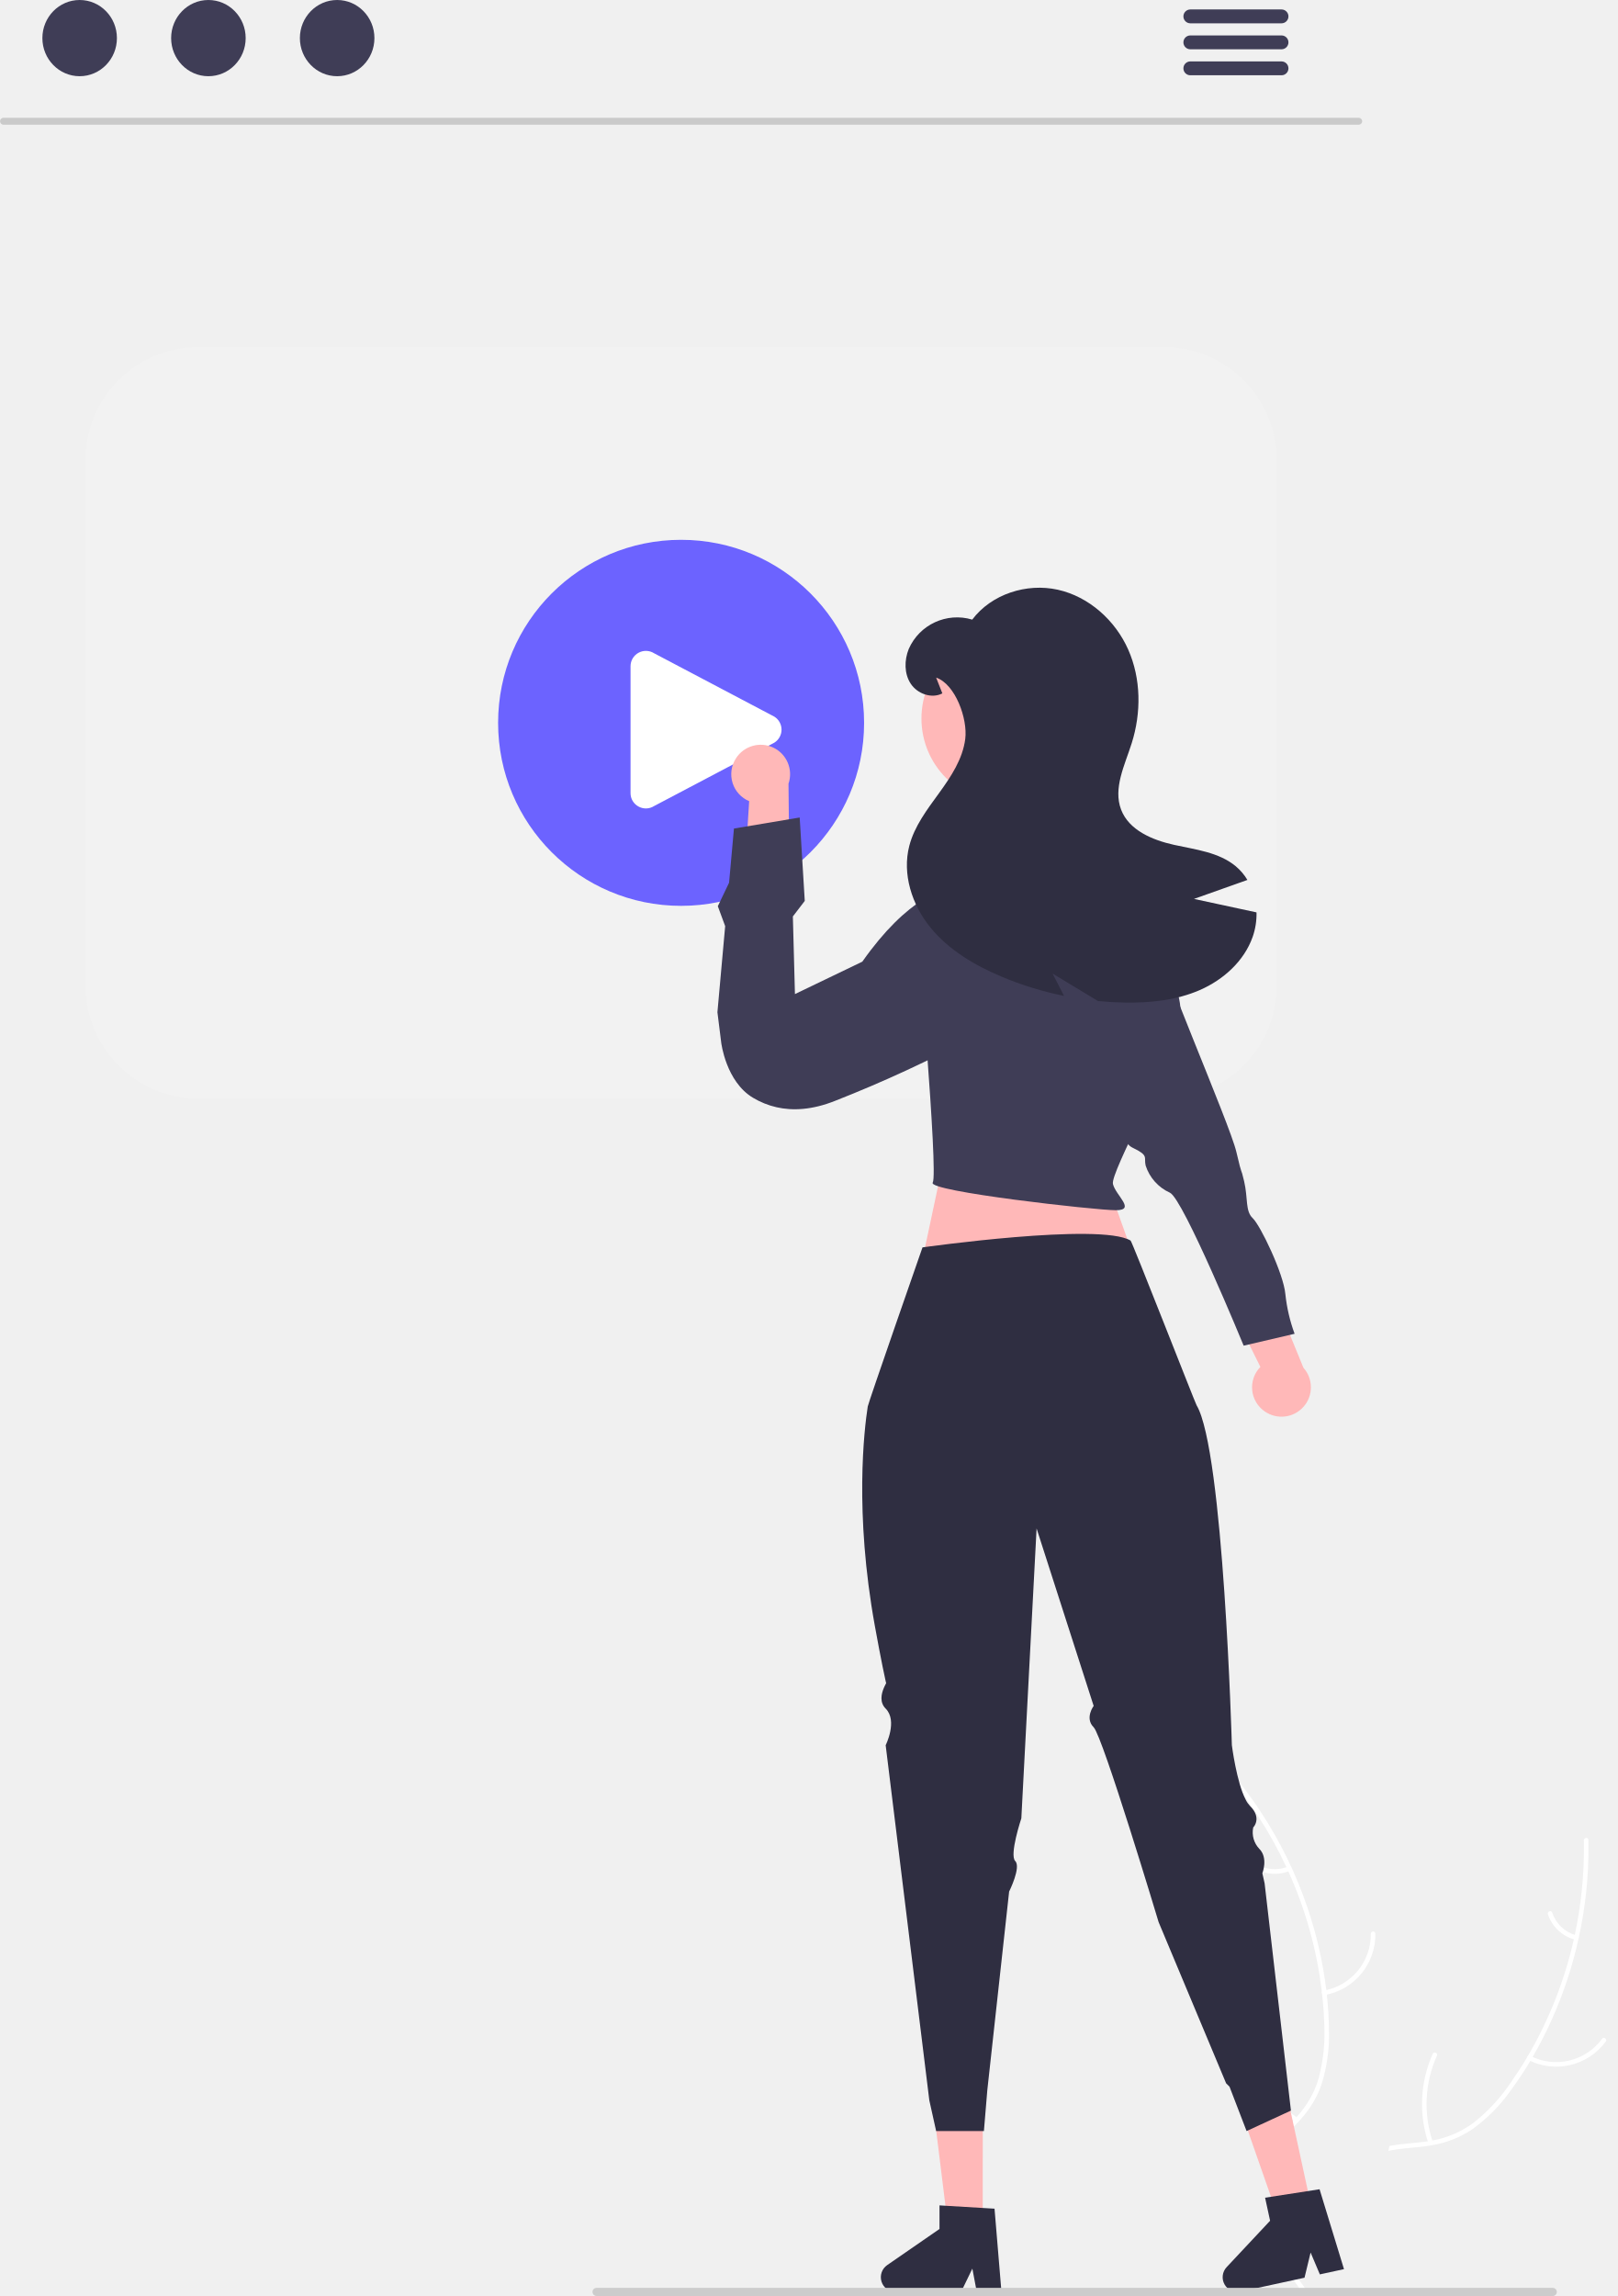
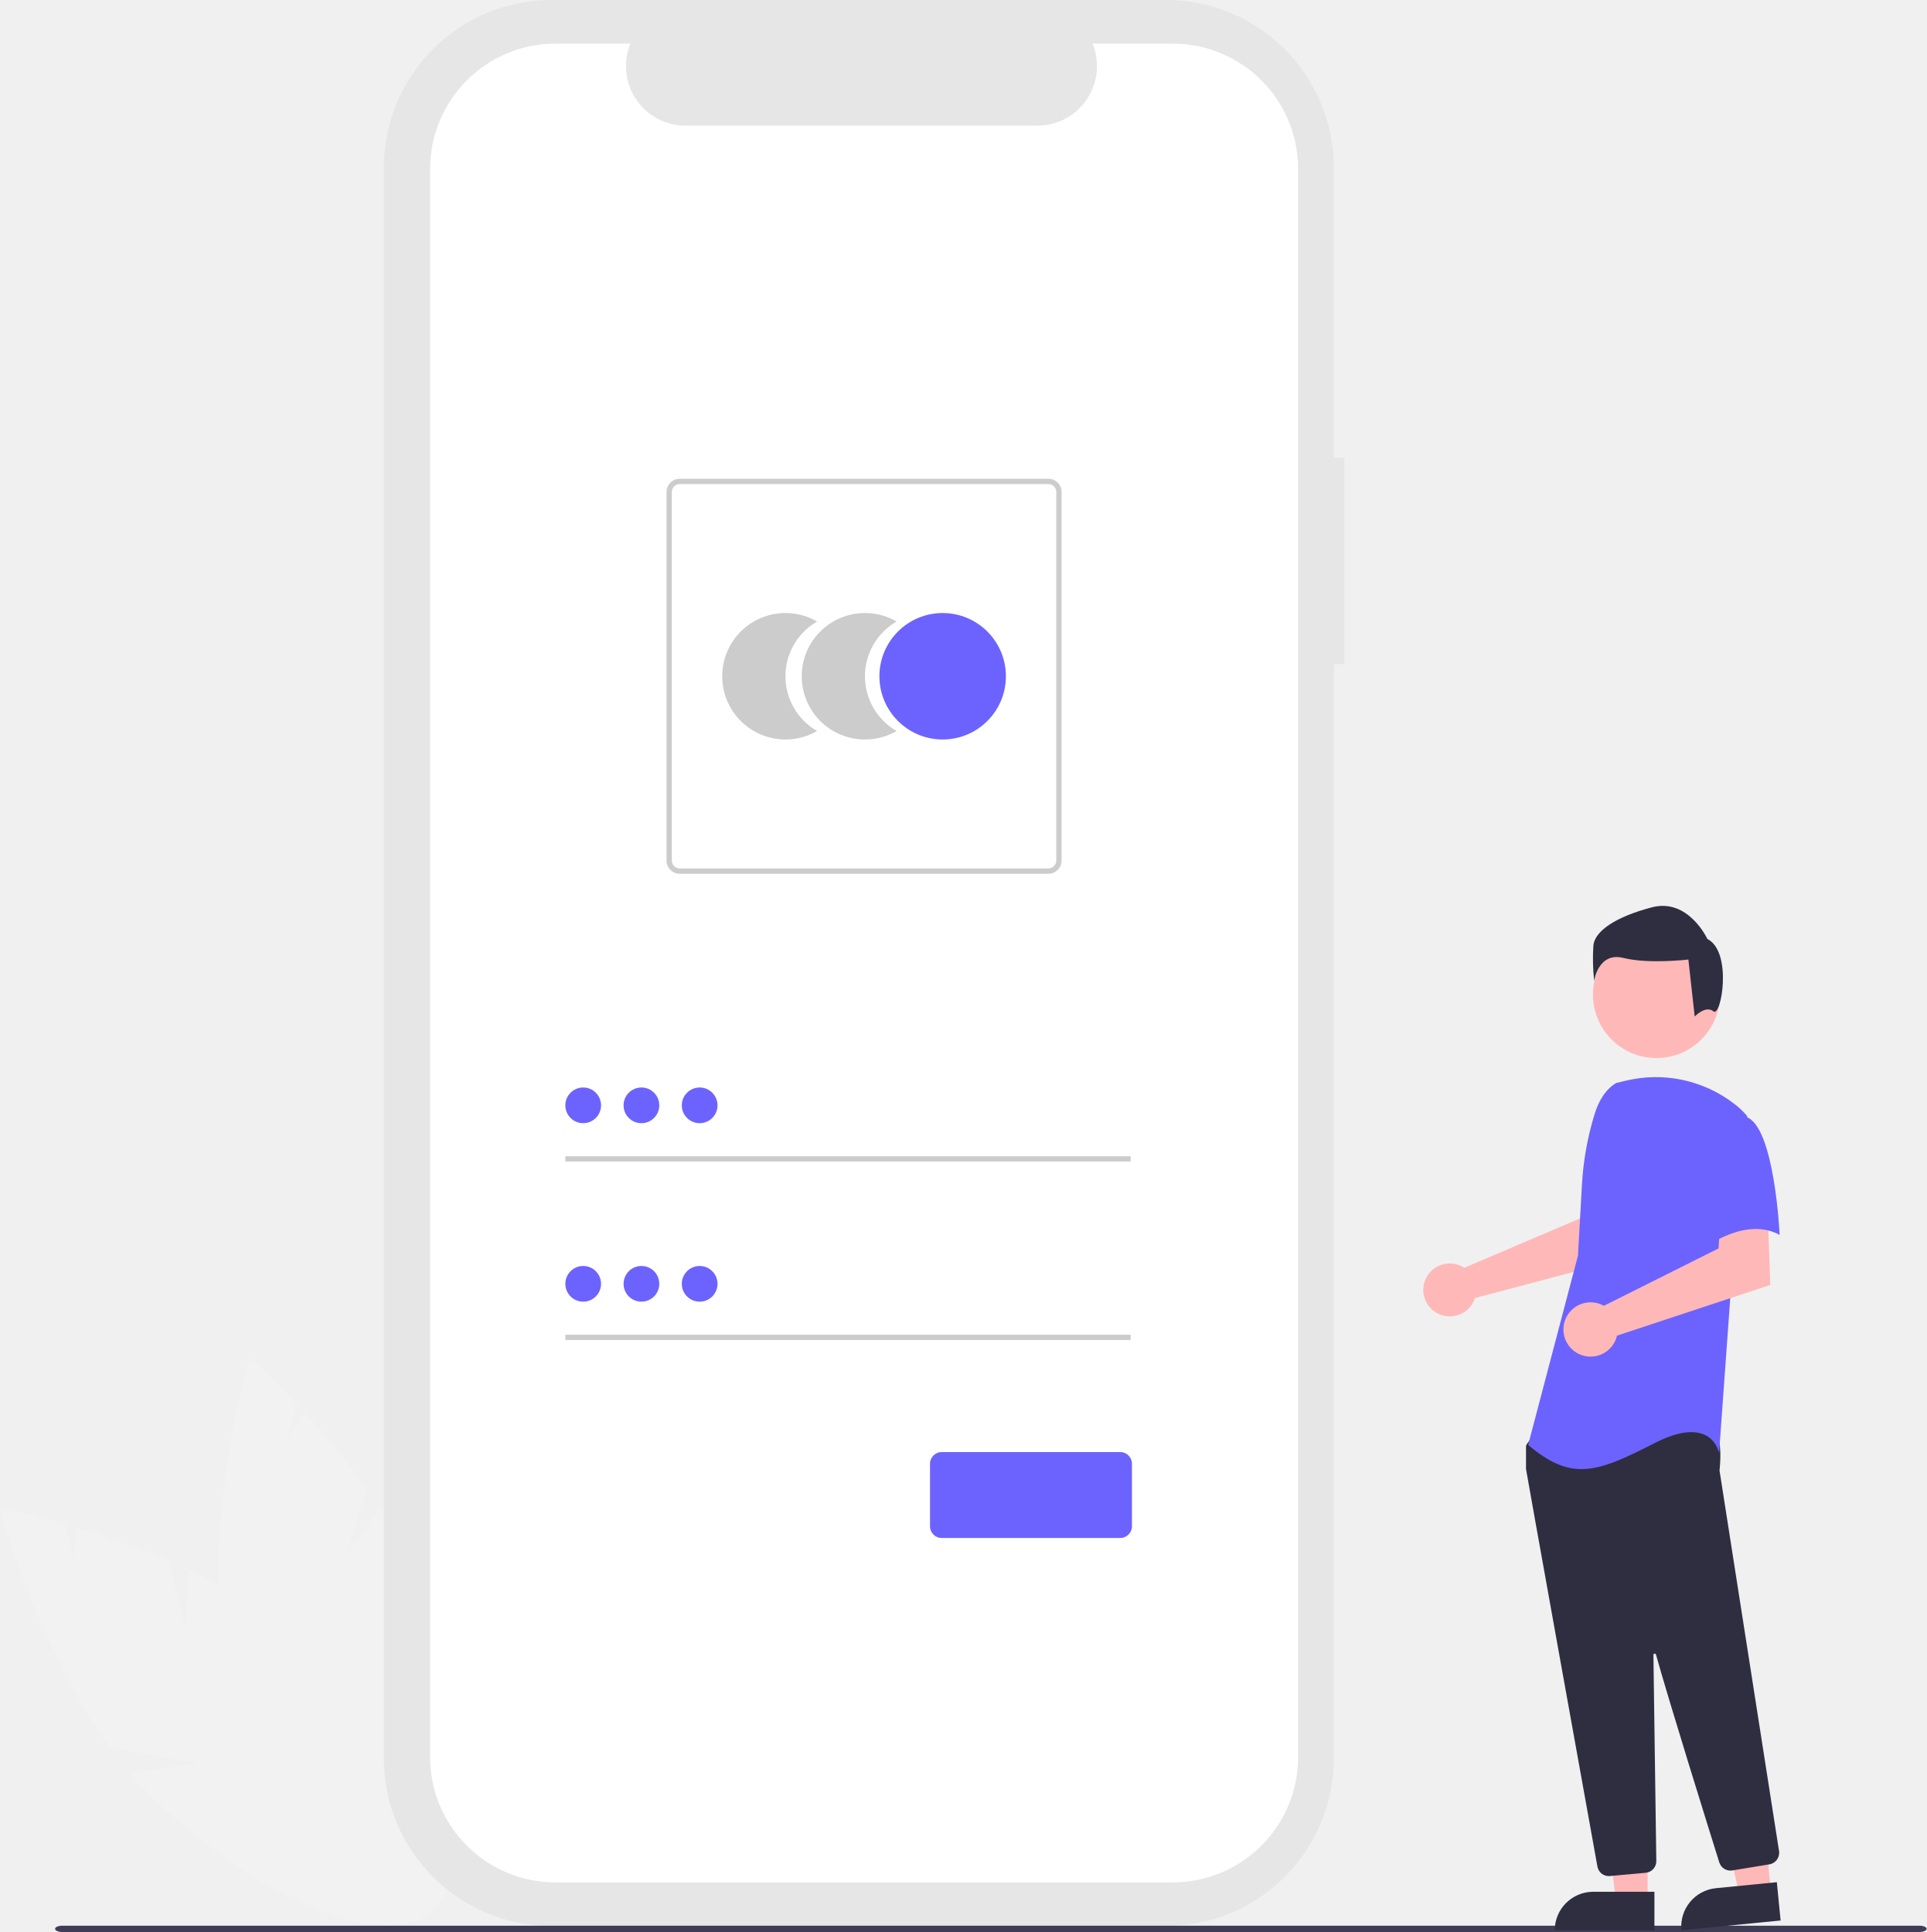
- <svg xmlns="http://www.w3.org/2000/svg" data-name="Layer 1" width="474.16" height="672.95" viewBox="0 0 474.16 672.95">
-   <path d="M761.237,150.078H363.913a1.016,1.016,0,0,1,0-2.031H761.237a1.016,1.016,0,0,1,0,2.031Z" transform="translate(-362.9203 -113.5251)" fill="#cacaca" />
-   <ellipse cx="23.348" cy="11.169" rx="10.925" ry="11.169" fill="#3f3d56" />
-   <ellipse cx="61.09" cy="11.169" rx="10.925" ry="11.169" fill="#3f3d56" />
-   <ellipse cx="98.832" cy="11.169" rx="10.925" ry="11.169" fill="#3f3d56" />
-   <path d="M738.624,120.357H711.807a2.031,2.031,0,0,1,0-4.061h26.817a2.031,2.031,0,0,1,0,4.061Z" transform="translate(-362.9203 -113.5251)" fill="#3f3d56" />
-   <path d="M738.624,127.972H711.807a2.031,2.031,0,0,1,0-4.061h26.817a2.031,2.031,0,0,1,0,4.061Z" transform="translate(-362.9203 -113.5251)" fill="#3f3d56" />
-   <path d="M738.624,135.587H711.807a2.031,2.031,0,0,1,0-4.061h26.817a2.031,2.031,0,0,1,0,4.061Z" transform="translate(-362.9203 -113.5251)" fill="#3f3d56" />
-   <path d="M704.149,435.495H421.002a33.04,33.04,0,0,1-33.003-33.004V248.276a33.039,33.039,0,0,1,33.003-33.001h283.147a33.039,33.039,0,0,1,33.003,33.001V402.491A33.04,33.04,0,0,1,704.149,435.495Z" transform="translate(-362.9203 -113.5251)" fill="#f2f2f2" style="isolation:isolate" />
-   <circle cx="199.655" cy="211.859" r="53.642" fill="#6c63ff" />
-   <path d="M552.258,350.48a4.5,4.5,0,0,1-2.171-.565,4.442,4.442,0,0,1-2.333-3.944V308.796a4.5,4.5,0,0,1,6.913-3.798L589.93,323.585a4.5,4.5,0,0,1,0,7.597l-35.263,18.587A4.479,4.479,0,0,1,552.258,350.48Z" transform="translate(-362.9203 -113.5251)" fill="#fff" />
-   <path d="M733.684,527.229a8.566,8.566,0,0,1-1.294-13.071l-13.564-27.253,15.703,1.912,10.473,25.586a8.613,8.613,0,0,1-11.318,12.825Z" transform="translate(-362.9203 -113.5251)" fill="#ffb8b8" />
-   <path d="M678.697,433.46l10.29-1.421s.994,15.513,5.915,17.865,3.263,2.738,3.843,5.227a13.104,13.104,0,0,0,7.106,7.965c3.899,1.715,21.633,44.839,21.633,44.839l14.933-3.482a48.043,48.043,0,0,1-2.708-11.615c-.525-6.001-7.325-20.16-9.565-22.262s-1.354-5.807-2.515-10.785-.355-.362-2.29-8.658-23.685-58.015-24.596-65.675-11.585-12.169-11.585-12.169l-8.296,1.935Z" transform="translate(-362.9203 -113.5251)" fill="#3f3d56" />
-   <polygon points="275.419 345.607 258.78 423.717 349.603 416.871 322.419 340.607 275.419 345.607" fill="#ffb8b8" />
-   <path d="M833.845,711.715a96.902,96.902,0,0,1-12.51,27.53c-12.48,18.87-30.34,33.3-49.97,44.85-1.36.81-2.74,1.6-4.12,2.38h-13.77l-.48-1.1v-.01l-.56-1.27-.07-.15-.03.15-.55,2.38h-6.76c-.56-.79-1.11-1.58-1.65-2.38-.79-1.17-1.55-2.35-2.27-3.55a57.635,57.635,0,0,1-3.4-6.52c-.12-.25-.22-.5-.32-.75l.45-.49-1.87-8.18,3.76-.62-4.12-12.71c.15-.47.32-.94.5-1.41,2.31-5.85,6.65-10.22,11.8-13.89,5.3-3.79,11.47-6.83,17.14-9.99,2.66-1.49,5.28-3.06,7.83-4.72v-.01q4.89-3.165,9.49-6.77a1.426,1.426,0,0,0,.15-.11,1.068,1.068,0,0,0,.12-.1,140.902,140.902,0,0,0,34.31-38.93.01.01,0,0,0,.01-.01c.3-.48.58-.96.86-1.45v-.01a136.256,136.256,0,0,0,9.41-19.65v-.01c.2-.5.38-1,.57-1.5q.39.66.75,1.32a.01.01,0,0,1,.01.01C838.255,671.395,839.175,692.295,833.845,711.715Z" transform="translate(-362.9203 -113.5251)" fill="#f0f0f0" />
-   <path d="M828.555,654.045a121.365,121.365,0,0,1-2.87,27.54,118.541,118.541,0,0,1-3.36,12.24,121.345,121.345,0,0,1-10.13,22.6c-.23.39-.45.77-.69,1.15v.01a102.347,102.347,0,0,1-5.75,8.66,47.722,47.722,0,0,1-11.4,11.46,30.089,30.089,0,0,1-11.98,4.63c-.8.15-1.62.26-2.45.36-3.31.39-6.73.54-10.01,1.24a21.849,21.849,0,0,0-4.82,1.55c-5.28,2.45-8.25,7.58-9.55,13.06-.23.96-.41,1.93-.55,2.9-1.09,7.45.11,15.19-.51,22.65-.07.79-.16,1.59-.27,2.38h-.74l-.48-1.1v-.01c.05-.42.09-.84.13-1.27a96.292,96.292,0,0,0,.09-11.01c-.04-1.65-.07-3.31-.05-4.97.02-1.33.07-2.66.17-3.98v-.01c.07-.82.15-1.63.26-2.44a31.586,31.586,0,0,1,1.82-7.25,18.152,18.152,0,0,1,10.32-10.68,26.992,26.992,0,0,1,4.47-1.25c3.35-.64,6.81-.8,10.18-1.22.36-.04.72-.09,1.07-.15.45-.07.89-.15,1.33-.23a28.666,28.666,0,0,0,12.16-5.27,51.903,51.903,0,0,0,10.98-11.92c1.64-2.35,3.2-4.75,4.65-7.22a.01.01,0,0,1,.01-.01c.07-.12.14-.23.21-.35l.01-.02a119.571,119.571,0,0,0,13.46-34.17c.09-.44.19-.88.29-1.32a120.888,120.888,0,0,0,2.67-26.4v-.01c0-.42-.01-.83-.02-1.25-.02-.86,1.31-1.05,1.33-.19.01.42.02.84.01,1.26A.01.01,0,0,1,828.555,654.045Z" transform="translate(-362.9203 -113.5251)" fill="#fff" />
-   <path d="M810.934,717.304a18.018,18.018,0,0,0,22.694-5.416c.509-.699-.554-1.523-1.064-.822a16.684,16.684,0,0,1-21.121,4.995c-.769-.395-1.275.85-.51,1.244Z" transform="translate(-362.9203 -113.5251)" fill="#fff" />
-   <path d="M782.913,741.303a34.729,34.729,0,0,1,1.23-25.279c.355-.79-.889-1.299-1.244-.51a36.123,36.123,0,0,0-1.226,26.308c.279.821,1.517.297,1.24-.519Z" transform="translate(-362.9203 -113.5251)" fill="#fff" />
-   <path d="M824.941,680.748a10.199,10.199,0,0,1-7.022-6.659c-.268-.824-1.506-.3-1.24.519a11.429,11.429,0,0,0,7.752,7.384.695.695,0,0,0,.877-.367.675.675,0,0,0-.367-.877Z" transform="translate(-362.9203 -113.5251)" fill="#fff" />
-   <path d="M772.875,721.255v.01a131.246,131.246,0,0,1-2.67,21.24v.01c-.08.48-.19.95-.29,1.42a184.496,184.496,0,0,1-10.11,31.61q-1.785,4.32-3.74,8.55c-.36.8-.73,1.59-1.11,2.38h-1.48l-.48-1.1v-.01l-.56-1.27-.07-.15-.03.15-.55,2.38H737.485l-2.78-2.38-4.05-3.47,5.66-6.18.93-1.02.14-.15.45-.49-1.87-8.18,3.76-.62-4.12-12.71-1.95-6.01-.49-1.51-2.85-8.79-8.6,1.61-1.4-4.9a135.99,135.99,0,0,0,6.42-18.41c.01-.05.03-.09.04-.14a141.583,141.583,0,0,0,4.02-51.96v-.01c-.06-.56-.13-1.13-.21-1.68v-.02a133.631,133.631,0,0,0-4.32-21.34c-.14-.53-.3-1.05-.45-1.57.46.2.91.39,1.37.59l.01.01h.02c.73.32,1.46.66,2.17,1.02,17.06,8.29,29.61,23.85,36.74,41.79.02.05.04.09.06.14a96.394,96.394,0,0,1,6.57,29.43A114.868,114.868,0,0,1,772.875,721.255Z" transform="translate(-362.9203 -113.5251)" fill="#f0f0f0" />
-   <path d="M746.925,786.475h-1.58c-.5-.81-1.04-1.6-1.58-2.38q-1.29-1.815-2.66-3.55c-.79-1-1.58-1.99-2.37-2.98-.82-1.03-1.63-2.06-2.42-3.12l.93-1.02c.15.2.3.4.46.6,2.56,3.37,5.33,6.61,7.7,10.07C745.935,784.875,746.445,785.665,746.925,786.475Z" transform="translate(-362.9203 -113.5251)" fill="#fff" />
-   <path d="M725.483,637.104c.26.33.53.67.78,1.01q2.925,3.795,5.53,7.83a117.99,117.99,0,0,1,8.22,14.85c.19.4.38.81.56,1.22a119.264,119.264,0,0,1,9.84,35.44c.02.12.03.23.04.35q.495,4.29.64,8.61a51.783,51.783,0,0,1-1.59,16.12c-.2.69-.42,1.37-.66,2.03a27.346,27.346,0,0,1-2.25,4.65,27.923,27.923,0,0,1-2.14,3.09c-.47.6-.96,1.19-1.48,1.76-.3.33-.61.66-.92.99-.26.25-.51.51-.77.76-2.7,2.62-5.68,5.05-8.12,7.94l.49,1.51c2.35-2.98,5.38-5.45,8.11-8.05a37.897,37.897,0,0,0,4.66-5.28c.18-.26.37-.52.54-.79a26.749,26.749,0,0,0,2.39-4.29c.34-.75.65-1.52.93-2.32a47.892,47.892,0,0,0,2.2-16,103.415,103.415,0,0,0-.62-10.39c-.04-.45-.09-.89-.15-1.34a121.638,121.638,0,0,0-5.52-24.14,122.66,122.66,0,0,0-13.76-28.18q-2.475-3.765-5.25-7.35c-.24-.33-.49-.65-.75-.98C725.903,635.474,724.953,636.424,725.483,637.104Z" transform="translate(-362.9203 -113.5251)" fill="#fff" />
-   <path d="M751.237,698.27a18.018,18.018,0,0,0,14.859-17.988.673.673,0,0,0-1.344-.016,16.684,16.684,0,0,1-13.857,16.704c-.852.147-.506,1.447.341,1.3Z" transform="translate(-362.9203 -113.5251)" fill="#fff" />
-   <path d="M743.313,734.303a34.728,34.728,0,0,1-14.238-20.924c-.192-.844-1.492-.502-1.3.341a36.123,36.123,0,0,0,14.86,21.743c.716.487,1.39-.676.678-1.161Z" transform="translate(-362.9203 -113.5251)" fill="#fff" />
-   <path d="M740.412,660.649a10.199,10.199,0,0,1-9.616-1.089c-.71-.496-1.383.668-.678,1.161a11.429,11.429,0,0,0,10.636,1.228.695.695,0,0,0,.479-.821.675.675,0,0,0-.821-.479Z" transform="translate(-362.9203 -113.5251)" fill="#fff" />
-   <polygon points="288.077 652.388 277.875 652.388 273.022 613.036 288.079 613.037 288.077 652.388" fill="#ffb8b8" />
-   <path d="M656.486,785.285h-7.239l-1.292-6.835-3.309,6.835h-19.201a4.316,4.316,0,0,1-2.453-7.868L638.325,766.828v-6.91l16.128.963Z" transform="translate(-362.9203 -113.5251)" fill="#2f2e41" />
-   <polygon points="384.502 647.313 374.532 649.475 361.446 612.047 376.161 608.855 384.502 647.313" fill="#ffb8b8" />
-   <path d="M756.893,778.605l-7.075,1.535-2.712-6.405-1.785,7.381-18.764,4.071a4.316,4.316,0,0,1-4.065-7.169l12.739-13.599-1.465-6.753,15.965-2.478Z" transform="translate(-362.9203 -113.5251)" fill="#2f2e41" />
-   <path d="M819.275,785.285a1.186,1.186,0,0,1-1.19,1.19h-280.29a1.19,1.19,0,0,1,0-2.38h280.29A1.187,1.187,0,0,1,819.275,785.285Z" transform="translate(-362.9203 -113.5251)" fill="#ccc" />
-   <path d="M619.382,590.132c7.16,39.35,4.95,14.34,4.95,14.34s-5.37,6.26-1.79,9.84,0,10.73,0,10.73l12.797,104.09,2,9h14l1-12,6.393-58.19s3.58-7.16,1.79-8.95c-1.79-1.79,1.79-12.52,1.79-12.52l4.47-84.96,16.73,52.01s-2.69,3.58,0,6.26c2.68,2.68,19.04,57.1,19.04,57.1l19.787,47.25,1,1,5,13,13-6L733.622,665.512l-.32-1.43-.34-1.51s1.79-4.47-.89-7.16a6.988,6.988,0,0,1-1.79-6.26,2.442,2.442,0,0,0,.24-.3,3.712,3.712,0,0,0,.64-1.46c.24-1.12.03-2.69-1.78-4.5a7.636,7.636,0,0,1-1.27-1.82c-2.72-5.15-4.09-16.06-4.09-16.06s-2.42-86.41-10.34-99.61c-.42-.69-18.903-48-19.343-48.27-8.94-5.36-61,2-61,2S617.482,524.572,617.292,525.752C616.262,532.382,613.312,556.752,619.382,590.132Z" transform="translate(-362.9203 -113.5251)" fill="#2f2e41" />
-   <path d="M578.646,335.8a8.566,8.566,0,0,0,3.883,12.548l-1.918,30.381,13.729-7.859-.283-27.645a8.613,8.613,0,0,0-15.41-7.425Z" transform="translate(-362.9203 -113.5251)" fill="#ffb8b8" />
-   <path d="M631.68,385.134s7.358-10.964,21.84-25.446c7.667-2.556,20.951-1.066,25.556,0,21.297,28.112,22.637,26.244,28.181,41.951,1.438,4.073,2.156,7.986,1.517,11.181-2.556,12.778-20.459,44.34-19.607,47.748s6.815,7.667.852,7.667-55.384-5.547-53.681-8.103S631.68,385.134,631.68,385.134Z" transform="translate(-362.9203 -113.5251)" fill="#3f3d56" />
-   <circle cx="294.776" cy="210.593" r="24.667" fill="#ffb8b8" />
-   <path d="M661.975,376.778s-20.443-18.142-46.277,18.606l-19.75,9.5-.61-22.752,3.489-4.554-1.489-24.446-19.269,3.237L576.64,372.245l-3.301,6.887,2.155,5.842-2.271,25.228,1.116,8.93s1.354,11.406,9.33,16.156a23.64,23.64,0,0,0,6.848,2.759c4.726,1.081,10.436.832,17.212-1.874a379.079,379.079,0,0,0,41.136-19.04Z" transform="translate(-362.9203 -113.5251)" fill="#3f3d56" />
-   <path d="M712.919,376.992q7.83-2.775,15.66-5.56a15.763,15.763,0,0,0-3.39-3.99c-4.97-4.15-11.83-4.9-18.14-6.3-6.32-1.4-13.18-4.27-15.49-10.31-2.4-6.28,1.08-13.06,3.1-19.46,2.83-8.93,2.77-18.9-1.02-27.46-3.79-8.56-11.49-15.5-20.63-17.54-9.14-2.03-19.47,1.28-25.09,8.76a15.471,15.471,0,0,0-18.62,8.62c-1.31,3.28-1.35,7.23.6,10.18s6.12,4.46,9.26,2.82l-1.82-4.62c5.63,1.91,9.29,12.09,8.53,17.99-.75,5.89-4.19,11.05-7.68,15.86-3.49,4.81-7.21,9.67-8.71,15.42-2.16,8.27.76,17.31,6.16,23.94s13.01,11.13,20.89,14.44a96.84,96.84,0,0,0,18.3,5.64c-1.12-2.18-2.23-4.36-3.35-6.54l13.29,8.04c2.57.25,5.16.4,7.75.45,7.54.13,15.23-.66,22.13-3.67,6.91-3.02,12.98-8.49,15.48-15.6a20.218,20.218,0,0,0,1.12-7.16Q722.084,378.962,712.919,376.992Z" transform="translate(-362.9203 -113.5251)" fill="#2f2e41" />
+ <svg xmlns="http://www.w3.org/2000/svg" data-name="Layer 1" width="744.848" height="747.077" viewBox="0 0 744.848 747.077">
+   <path id="fa3b9e12-7275-481e-bee9-64fd9595a50d-1067" data-name="Path 1" d="M299.205,705.809l-6.56-25.872a335.967,335.967,0,0,0-35.643-12.788l-.828,12.024-3.358-13.247c-15.021-4.294-25.24-6.183-25.24-6.183s13.8,52.489,42.754,92.617l33.734,5.926-26.207,3.779a135.926,135.926,0,0,0,11.719,12.422c42.115,39.092,89.024,57.028,104.773,40.06s-5.625-62.412-47.74-101.5c-13.056-12.119-29.457-21.844-45.875-29.5Z" transform="translate(-227.576 -76.46149)" fill="#f2f2f2" />
+   <path id="bde08021-c30f-4979-a9d8-cb90b72b5ca2-1068" data-name="Path 2" d="M361.591,677.706l7.758-25.538a335.94,335.94,0,0,0-23.9-29.371l-6.924,9.865,3.972-13.076c-10.641-11.436-18.412-18.335-18.412-18.335s-15.315,52.067-11.275,101.384l25.815,22.51-24.392-10.312a135.919,135.919,0,0,0,3.614,16.694c15.846,55.234,46.731,94.835,68.983,88.451s27.446-56.335,11.6-111.569c-4.912-17.123-13.926-33.926-24.023-48.965Z" transform="translate(-227.576 -76.46149)" fill="#f2f2f2" />
+   <path id="b3ac2088-de9b-4f7f-bc99-0ed9705c1a9d-1069" data-name="Path 22" d="M747.327,253.445h-4.092v-112.1a64.883,64.883,0,0,0-64.883-64.883H440.845a64.883,64.883,0,0,0-64.883,64.883v615a64.883,64.883,0,0,0,64.883,64.883H678.352a64.883,64.883,0,0,0,64.882-64.883v-423.105h4.092Z" transform="translate(-227.576 -76.46149)" fill="#e6e6e6" />
+   <path id="b2715b96-3117-487c-acc0-20904544b5b7-1070" data-name="Path 23" d="M680.97,93.335h-31a23.02,23.02,0,0,1-21.316,31.714H492.589a23.02,23.02,0,0,1-21.314-31.714H442.319a48.454,48.454,0,0,0-48.454,48.454v614.107a48.454,48.454,0,0,0,48.454,48.454H680.97a48.454,48.454,0,0,0,48.454-48.454h0V141.788a48.454,48.454,0,0,0-48.454-48.453Z" transform="translate(-227.576 -76.46149)" fill="#fff" />
+   <path id="b06d66ec-6c84-45dd-8c27-1263a6253192-1071" data-name="Path 6" d="M531.234,337.965a24.437,24.437,0,0,1,12.23-21.174,24.45,24.45,0,1,0,0,42.345A24.434,24.434,0,0,1,531.234,337.965Z" transform="translate(-227.576 -76.46149)" fill="#ccc" />
+   <path id="e73810fe-4cf4-40cc-8c7c-ca544ce30bd4-1072" data-name="Path 7" d="M561.971,337.965a24.436,24.436,0,0,1,12.23-21.174,24.45,24.45,0,1,0,0,42.345A24.434,24.434,0,0,1,561.971,337.965Z" transform="translate(-227.576 -76.46149)" fill="#ccc" />
+   <circle id="a4813fcf-056e-4514-bb8b-e6506f49341f" data-name="Ellipse 1" cx="364.434" cy="261.502" r="24.45" fill="#6c63ff" />
+   <path id="bbe451c3-febc-41ba-8083-4c8307a2e73e-1073" data-name="Path 8" d="M632.872,414.33h-142.5a5.123,5.123,0,0,1-5.117-5.117v-142.5a5.123,5.123,0,0,1,5.117-5.117h142.5a5.123,5.123,0,0,1,5.117,5.117v142.5A5.123,5.123,0,0,1,632.872,414.33Zm-142.5-150.686a3.073,3.073,0,0,0-3.07,3.07v142.5a3.073,3.073,0,0,0,3.07,3.07h142.5a3.073,3.073,0,0,0,3.07-3.07v-142.5a3.073,3.073,0,0,0-3.07-3.07Z" transform="translate(-227.576 -76.46149)" fill="#ccc" />
+   <rect id="bb28937d-932f-4fdf-befe-f406e51091fe" data-name="Rectangle 1" x="218.562" y="447.102" width="218.552" height="2.047" fill="#ccc" />
+   <circle id="fcef55fc-4968-45b2-93bb-1a1080c85fc7" data-name="Ellipse 2" cx="225.464" cy="427.42" r="6.902" fill="#6c63ff" />
+   <rect id="ff33d889-4c74-4b91-85ef-b4882cc8fe76" data-name="Rectangle 2" x="218.562" y="516.118" width="218.552" height="2.047" fill="#ccc" />
+   <circle id="e8fa0310-b872-4adf-aedd-0c6eda09f3b8" data-name="Ellipse 3" cx="225.464" cy="496.437" r="6.902" fill="#6c63ff" />
+   <path d="M660.69,671.172H591.622a4.505,4.505,0,0,1-4.5-4.5v-24.208a4.505,4.505,0,0,1,4.5-4.5h69.068a4.505,4.505,0,0,1,4.5,4.5v24.208A4.505,4.505,0,0,1,660.69,671.172Z" transform="translate(-227.576 -76.46149)" fill="#6c63ff" />
+   <circle id="e12ee00d-aa4a-4413-a013-11d20b7f97f7" data-name="Ellipse 7" cx="247.978" cy="427.42" r="6.902" fill="#6c63ff" />
+   <circle id="f58f497e-6949-45c8-be5f-eee2aa0f6586" data-name="Ellipse 8" cx="270.492" cy="427.42" r="6.902" fill="#6c63ff" />
+   <circle id="b4d4939a-c6e6-4f4d-ba6c-e8b05485017d" data-name="Ellipse 9" cx="247.978" cy="496.437" r="6.902" fill="#6c63ff" />
+   <circle id="aff120b1-519b-4e96-ac87-836aa55663de" data-name="Ellipse 10" cx="270.492" cy="496.437" r="6.902" fill="#6c63ff" />
+   <path id="f1094013-1297-477a-ac57-08eac07c4bd5-1074" data-name="Path 88" d="M969.642,823.539H251.656c-1.537,0-2.782-.546-2.782-1.218s1.245-1.219,2.782-1.219H969.642c1.536,0,2.782.546,2.782,1.219S971.178,823.539,969.642,823.539Z" transform="translate(-227.576 -76.46149)" fill="#3f3d56" />
+   <path d="M792.253,565.923a10.094,10.094,0,0,1,1.411.787l44.852-19.143,1.601-11.815,17.922-.11-1.059,27.098-59.2,15.656a10.608,10.608,0,0,1-.447,1.208,10.235,10.235,0,1,1-5.079-13.682Z" transform="translate(-227.576 -76.46149)" fill="#ffb8b8" />
+   <polygon points="636.98 735.021 624.72 735.021 618.888 687.733 636.982 687.734 636.98 735.021" fill="#ffb8b8" />
+   <path d="M615.963,731.518h23.644a0,0,0,0,1,0,0v14.887a0,0,0,0,1,0,0H601.076a0,0,0,0,1,0,0v0A14.887,14.887,0,0,1,615.963,731.518Z" fill="#2f2e41" />
+   <polygon points="684.66 731.557 672.459 732.759 662.018 686.271 680.025 684.497 684.66 731.557" fill="#ffb8b8" />
+   <path d="M891.686,806.128h23.644a0,0,0,0,1,0,0v14.887a0,0,0,0,1,0,0H876.799a0,0,0,0,1,0,0v0A14.887,14.887,0,0,1,891.686,806.128Z" transform="translate(-303.0087 15.2906) rotate(-5.62529)" fill="#2f2e41" />
+   <circle cx="640.393" cy="384.574" r="24.561" fill="#ffb8b8" />
+   <path d="M849.556,801.919a4.471,4.471,0,0,1-4.415-3.697c-6.346-35.226-27.088-150.405-27.584-153.596a1.427,1.427,0,0,1-.016-.222v-8.588a1.489,1.489,0,0,1,.279-.872l2.74-3.838a1.478,1.478,0,0,1,1.144-.625c15.622-.732,66.784-2.879,69.256.209h0c2.482,3.104,1.605,12.507,1.404,14.36l.01.193,22.985,146.995a4.512,4.512,0,0,1-3.715,5.135l-14.356,2.365a4.521,4.521,0,0,1-5.025-3.093c-4.44-14.188-19.329-61.918-24.489-80.387a.499.499,0,0,0-.98.139c.258,17.605.881,62.523,1.096,78.037l.023,1.671a4.518,4.518,0,0,1-4.093,4.536l-13.844,1.258C849.836,801.914,849.695,801.919,849.556,801.919Z" transform="translate(-227.576 -76.46149)" fill="#2f2e41" />
+   <path id="ae7af94f-88d7-4204-9f07-e3651de85c05-1075" data-name="Path 99" d="M852.381,495.254c-4.286,2.548-6.851,7.23-8.323,11.995a113.681,113.681,0,0,0-4.884,27.159l-1.556,27.6-19.255,73.17c16.689,14.121,26.315,10.912,48.78-.639s25.032,3.851,25.032,3.851l4.492-62.258,6.418-68.032a30.164,30.164,0,0,0-4.861-4.674,49.658,49.658,0,0,0-42.442-8.995Z" transform="translate(-227.576 -76.46149)" fill="#6c63ff" />
+   <path d="M846.127,580.7a10.526,10.526,0,0,1,1.501.704l44.348-22.197.736-12.026,18.294-1.261.98,27.413L852.72,592.932a10.496,10.496,0,1,1-6.593-12.232Z" transform="translate(-227.576 -76.46149)" fill="#ffb8b8" />
+   <path id="a6768b0e-63d0-4b31-8462-9b2e0b00f0fd-1076" data-name="Path 101" d="M902.766,508.412c10.912,3.851,12.834,45.574,12.834,45.574-12.837-7.06-28.241,4.493-28.241,4.493s-3.209-10.912-7.06-25.032a24.53,24.53,0,0,1,5.134-23.106S891.854,504.558,902.766,508.412Z" transform="translate(-227.576 -76.46149)" fill="#6c63ff" />
+   <path id="bfd7963f-0cf8-4885-9d3a-2c00bccda2e3-1077" data-name="Path 102" d="M889.991,467.531c-3.06-2.448-7.235,2.002-7.235,2.002l-2.448-22.033s-15.301,1.833-25.093-.612-11.323,8.875-11.323,8.875a78.58,78.58,0,0,1-.306-13.771c.612-5.508,8.568-11.017,22.645-14.689S887.652,439.543,887.652,439.543C897.445,444.439,893.051,469.979,889.991,467.531Z" transform="translate(-227.576 -76.46149)" fill="#2f2e41" />
</svg>
